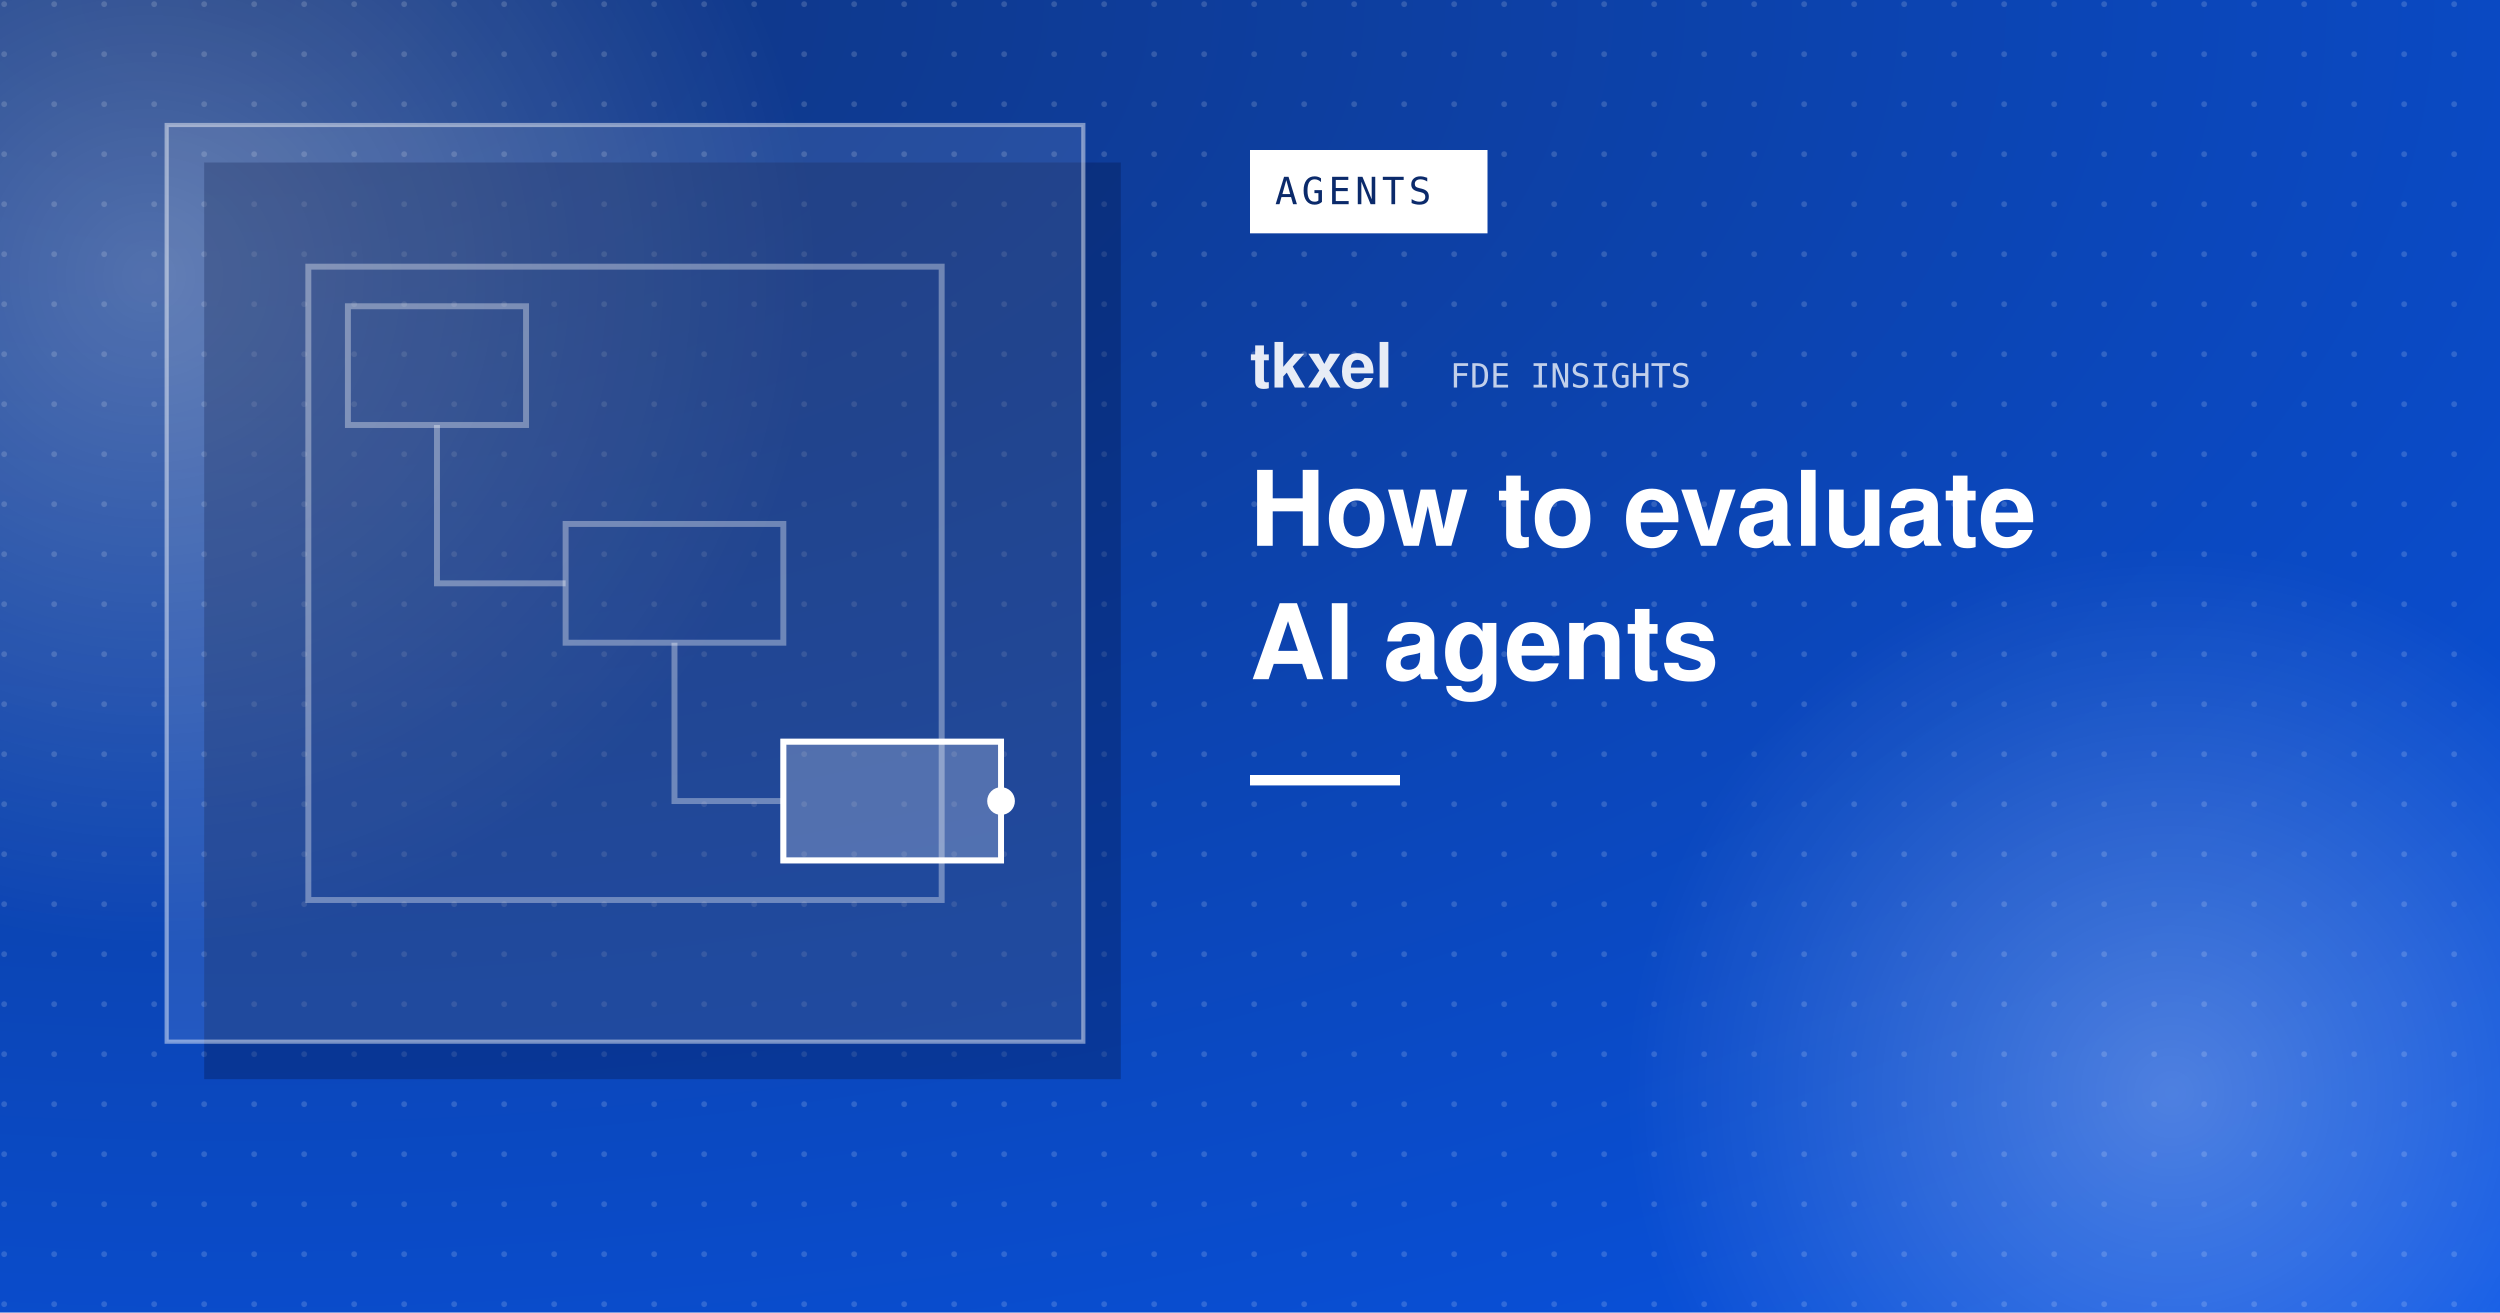
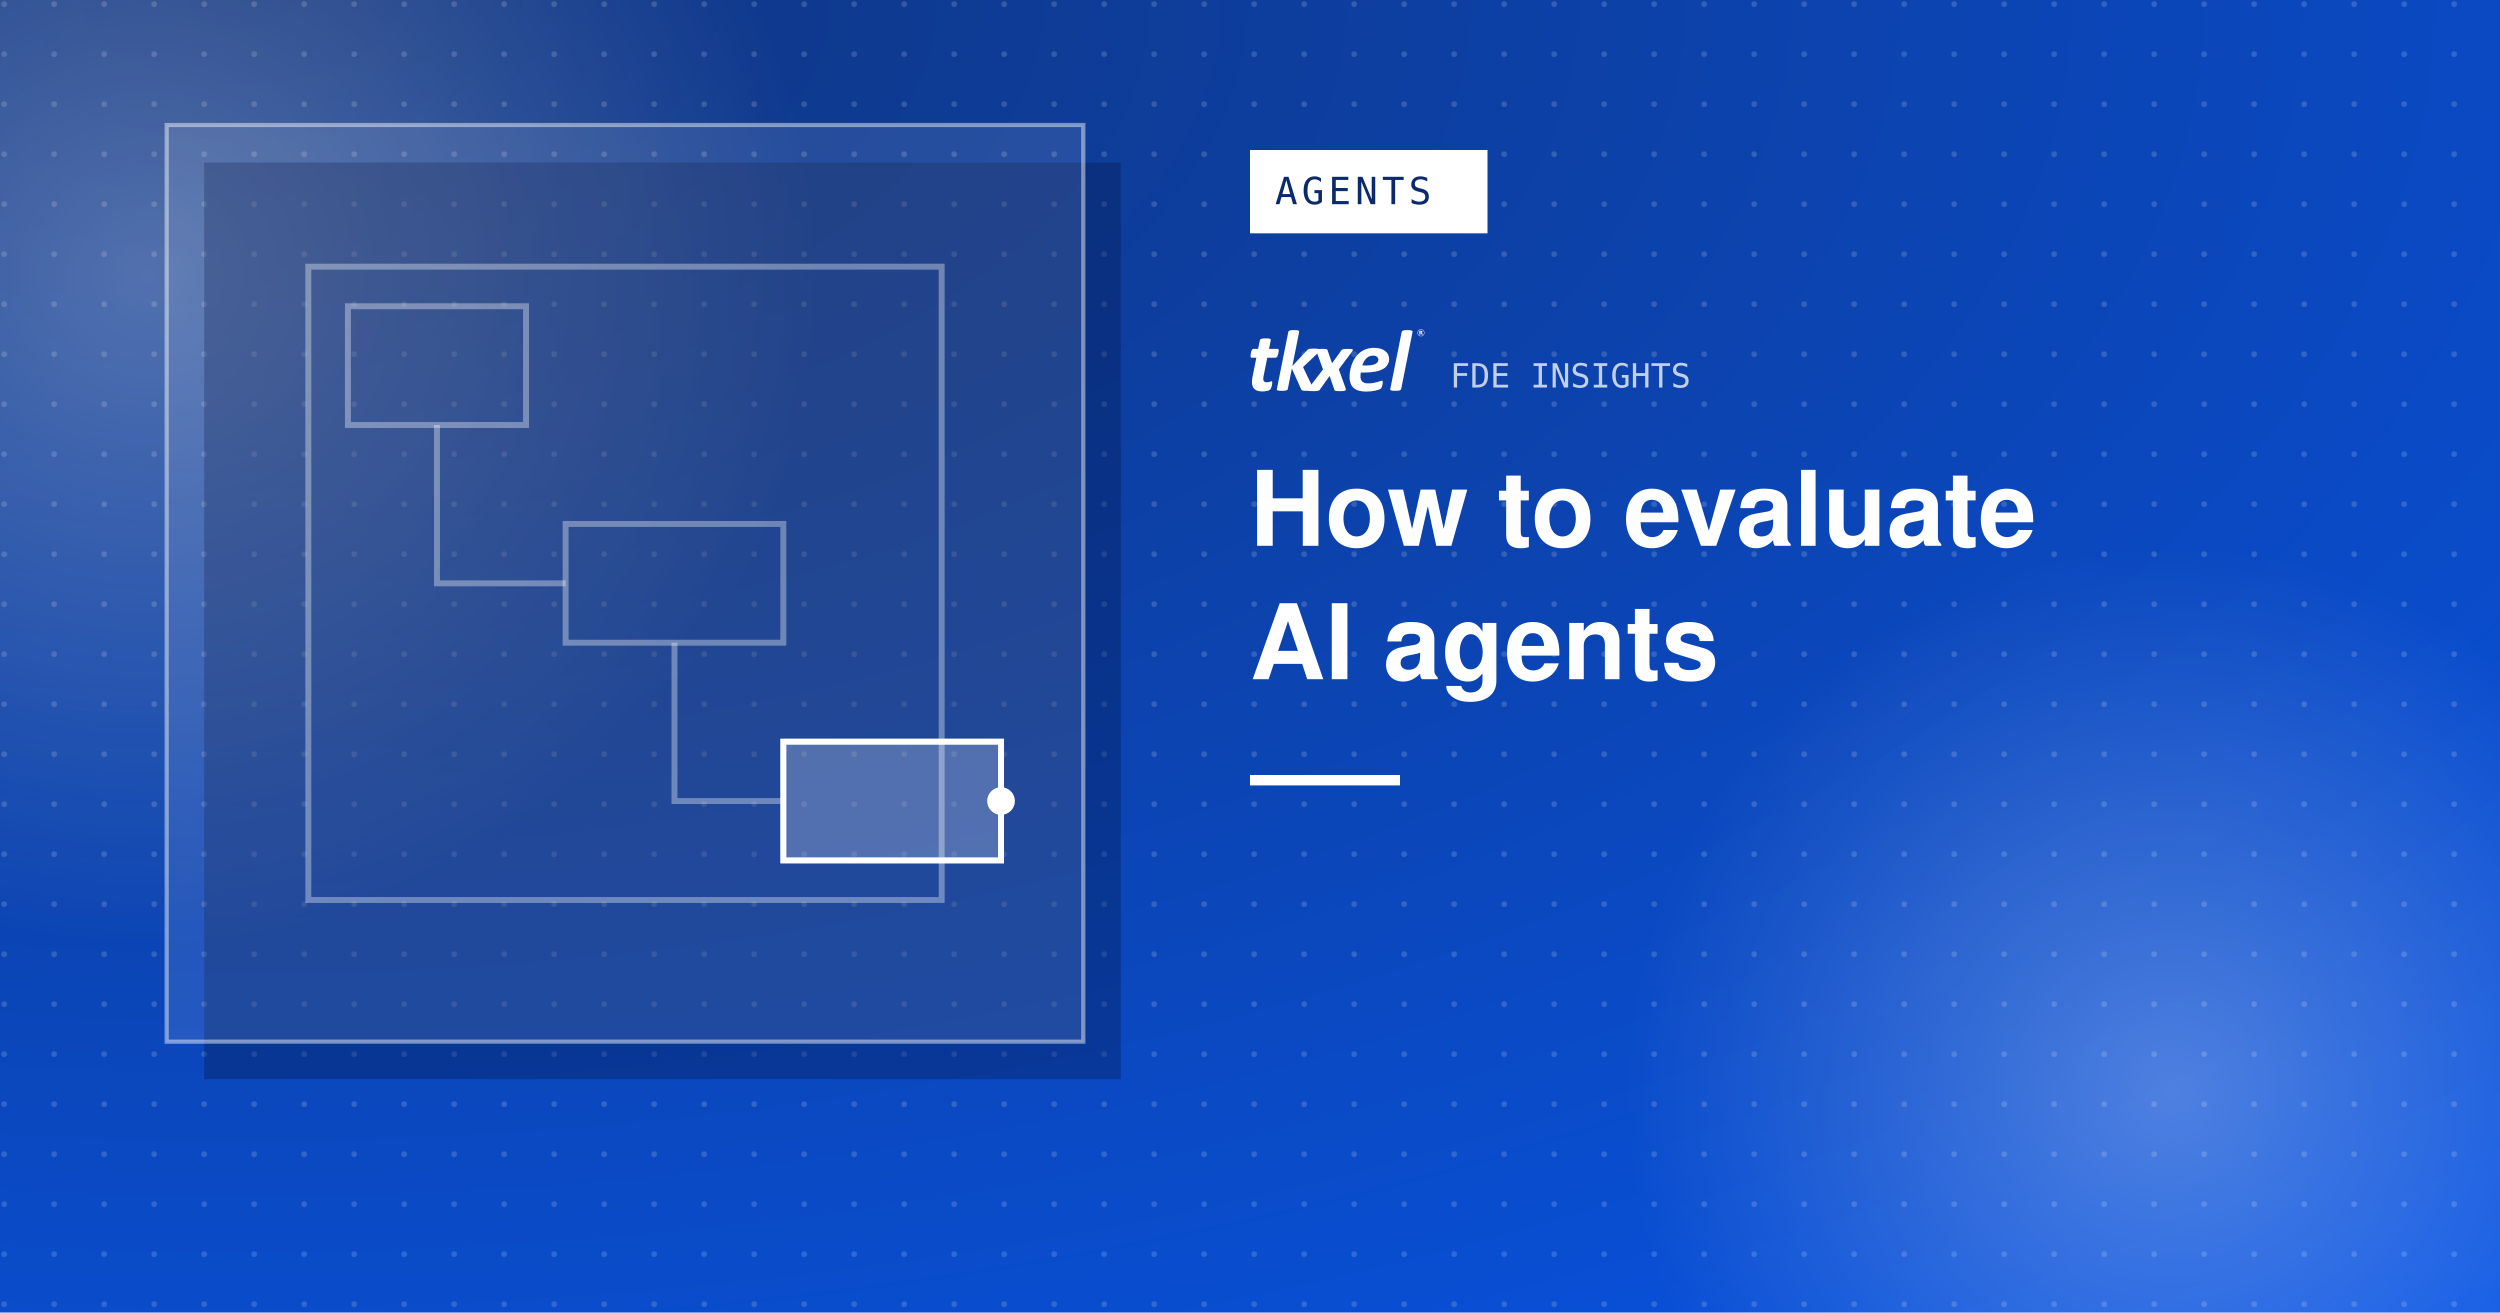
<svg xmlns="http://www.w3.org/2000/svg" viewBox="0 0 1200 630" role="img" aria-label="AGENTS illustration">
  <defs>
    <radialGradient id="bg" cx="10%" cy="0%" r="140%">
      <stop offset="0" stop-color="#10347E" />
      <stop offset="1" stop-color="#0755E9" />
    </radialGradient>
    <radialGradient id="glow">
      <stop offset="0" stop-color="#fff" stop-opacity=".28" />
      <stop offset="1" stop-color="#fff" stop-opacity="0" />
    </radialGradient>
    <pattern id="dots" width="24" height="24" patternUnits="userSpaceOnUse">
      <circle cx="2" cy="2" r="1.4" fill="rgba(255,255,255,.16)" />
    </pattern>
    <style>.m * { stroke-width: 3px; } .m [fill="rgba(255,255,255,.12)"] { fill: rgba(255,255,255,.22); }</style>
  </defs>
  <rect width="1200" height="630" fill="url(#bg)" />
  <circle cx="72" cy="133" r="320" fill="url(#glow)" />
  <circle cx="1042" cy="524" r="260" fill="url(#glow)" />
  <rect width="1200" height="630" fill="url(#dots)" />
  <rect x="98" y="78" width="440" height="440" fill="rgba(4,24,77,.35)" />
  <rect x="80" y="60" width="440" height="440" fill="rgba(255,255,255,.10)" stroke="rgba(255,255,255,.45)" stroke-width="2" />
  <g class="m" transform="translate(110 90) scale(0.95)">
    <g fill="none" stroke="rgba(255,255,255,.35)" stroke-width="1.5">
      <rect x="60" y="60" width="90" height="60" />
      <rect x="170" y="170" width="110" height="60" />
      <rect x="280" y="280" width="110" height="60" />
      <path d="M105 120 V200 H170" />
      <path d="M225 230 V310 H280" />
      <rect x="40" y="40" width="320" height="320" />
    </g>
    <rect x="280" y="280" width="110" height="60" fill="rgba(255,255,255,.12)" stroke="#fff" stroke-width="1.5" />
    <circle cx="390" cy="310" r="7" fill="#fff" />
  </g>
  <text x="600" y="262" font-family="Plus Jakarta Sans, Helvetica, Arial, sans-serif" font-size="50" font-weight="800" fill="#fff">How to evaluate</text>
  <text x="600" y="326" font-family="Plus Jakarta Sans, Helvetica, Arial, sans-serif" font-size="50" font-weight="800" fill="#fff">AI agents</text>
  <rect x="600" y="372" width="72" height="5" fill="#fff" />
  <rect x="600" y="72" width="114" height="40" fill="#fff" />
  <text x="612" y="98" font-family="IBM Plex Mono, Menlo, Consolas, monospace" font-size="18" letter-spacing="2" fill="#0B2A6B">AGENTS</text>
-   <text x="600" y="186" font-family="Plus Jakarta Sans, Helvetica, Arial, sans-serif" font-size="30" font-weight="700" fill="rgba(255,255,255,.9)">tkxel</text>
+   <svg x="600" y="158" width="84" height="30" viewBox="0 0 846.89 303.64">
+     <style>.lg0{fill:#FFFFFF;}.lg1{fill:none;stroke:#FFFFFF;stroke-width:2;}</style>
+     <path class="lg0" d="M36.93,300.01c-5.95-1.52-11.49-4.37-16.16-8.37c-4.44-3.95-7.83-8.96-9.8-14.52 c-2.34-6.94-3.43-14.25-3.25-21.56c0-1.56,0.09-3.36,0.23-5.38c0.14-2.02,0.37-4.18,0.73-6.43c0.32-2.3,0.64-4.6,1.01-6.9 c0.37-2.34,0.73-4.41,1.14-6.25l18.36-91.92H6.43c-0.78,0.05-1.56-0.09-2.24-0.37c-0.69-0.32-1.33-0.78-1.79-1.43 c-1.05-2.11-1.51-4.5-1.28-6.85c0.05-3.17,0.32-6.3,0.73-9.42c0.5-3.86,1.28-7.68,2.38-11.4c0.96-3.4,2.47-6.66,4.44-9.61 c0.64-1.19,1.6-2.16,2.75-2.85c1.14-0.69,2.47-1.1,3.8-1.15h22.62l8.42-42.06c0.27-1.42,1.01-2.76,2.01-3.81 c1.37-1.33,3.02-2.3,4.85-2.85c2.75-0.87,5.59-1.47,8.42-1.7c3.43-0.37,7.78-0.51,13-0.51c4.21-0.05,8.47,0.14,12.68,0.51 c2.7,0.18,5.31,0.78,7.83,1.7c1.51,0.51,2.79,1.52,3.71,2.85c0.64,1.15,0.82,2.53,0.5,3.81l-8.47,42.06h40.75 c0.96-0.09,1.92,0.05,2.79,0.46c0.87,0.41,1.6,1.06,2.11,1.88c0.96,2.11,1.37,4.46,1.28,6.76c-0.05,1.79-0.18,3.59-0.41,5.38 c-0.27,2.21-0.69,4.55-1.14,7.08c-0.5,2.57-1.19,5.1-2.01,7.63c-0.78,2.34-1.74,4.64-2.84,6.85c-0.92,1.88-2.15,3.58-3.57,5.05 c-0.55,0.6-1.24,1.1-1.97,1.43c-0.73,0.32-1.56,0.55-2.38,0.55H82.25L64.49,227.2c-0.41,2.11-0.82,4.59-1.14,7.49 c-0.32,2.34-0.5,4.69-0.5,7.08c-0.18,2.21,0.05,4.46,0.73,6.57c0.69,2.11,1.79,4.09,3.25,5.79c3.57,2.9,8.1,4.32,12.68,3.95 c2.88,0.05,5.77-0.18,8.65-0.73c2.11-0.41,4.21-0.97,6.23-1.7c1.74-0.64,3.25-1.19,4.53-1.7c1.14-0.46,2.34-0.74,3.57-0.74 c0.55,0,1.14,0.14,1.6,0.41c0.5,0.28,0.92,0.69,1.24,1.15c0.92,1.56,1.33,3.36,1.14,5.19c-0.05,3.03-0.32,6.07-0.87,9.1 c-0.55,3.31-1.28,6.62-2.24,9.84c-0.82,2.94-1.88,5.84-3.07,8.64c-0.82,2.16-2.06,4.09-3.57,5.79c-1.65,1.52-3.62,2.76-5.68,3.58 c-2.88,1.24-5.91,2.25-8.97,2.94c-3.66,0.87-7.37,1.56-11.08,2.02c-3.94,0.51-7.87,0.74-11.81,0.74 C51.67,302.72,44.2,301.85,36.93,300.01z M260.54,299.27c-2.75-0.14-5.4-0.64-8.01-1.47c-1.65-0.51-3.07-1.47-4.21-2.76 c-0.96-1.24-1.65-2.67-2.02-4.23l-44.55-99.32l-19.87,99.74c-0.41,1.38-1.19,2.67-2.24,3.68c-1.37,1.24-3.07,2.16-4.85,2.62 c-2.79,0.83-5.68,1.33-8.56,1.56c-3.53,0.37-7.83,0.51-12.86,0.51c-4.26,0.05-8.52-0.14-12.77-0.51 c-2.61-0.23-5.22-0.69-7.69-1.47c-1.51-0.37-2.79-1.29-3.71-2.53c-0.64-1.1-0.82-2.44-0.5-3.68L184.4,13.34 c0.27-1.42,0.96-2.71,1.88-3.81c1.33-1.33,3.02-2.34,4.85-2.85c2.79-0.87,5.68-1.52,8.56-1.79c4.3-0.46,8.65-0.69,13-0.64 c4.26-0.05,8.52,0.18,12.77,0.64c2.66,0.28,5.22,0.87,7.69,1.79c1.51,0.51,2.75,1.52,3.57,2.85c0.55,1.2,0.73,2.53,0.41,3.81 l-32.96,165.46l70.55-75.47c1.33-1.61,2.84-3.08,4.53-4.32c1.88-1.33,3.98-2.3,6.23-2.85c3.02-0.78,6.09-1.29,9.2-1.47 c3.57-0.28,8.06-0.41,13.42-0.41c5.22,0,9.61,0.14,13.09,0.41c2.79,0.14,5.54,0.6,8.24,1.38c1.56,0.41,3.02,1.24,4.12,2.44 c0.78,0.97,1.19,2.16,1.15,3.4c-0.18,2.85-1.19,5.61-2.84,7.91c-2.79,4.14-5.95,7.95-9.43,11.54L256,184.09l43.31,90.87 c1.24,2.85,2.24,5.84,2.98,8.87c0.5,1.93,0.78,3.91,0.87,5.93c0.05,1.61-0.46,3.12-1.37,4.41c-1.24,1.47-2.84,2.57-4.62,3.12 c-2.88,0.97-5.86,1.61-8.88,1.79c-3.71,0.37-8.42,0.51-14.06,0.51C268.55,299.59,264.02,299.5,260.54,299.27z" />
+     <path class="lg0" d="M527.55,299.03c-9.25-2.39-17.86-6.8-25.23-12.87c-6.87-5.93-12.09-13.51-15.2-22.06 c-3.57-10.2-5.31-20.96-5.08-31.81c0.05-10.16,0.96-20.32,2.66-30.34c1.78-10.89,4.67-21.56,8.56-31.9 c3.98-10.57,9.06-20.64,15.2-30.1c6.13-9.51,13.73-18.06,22.48-25.23c9.16-7.45,19.46-13.33,30.54-17.42 c12.68-4.55,26.05-6.76,39.51-6.53c11.17-0.23,22.34,1.29,33.06,4.55c8.29,2.53,15.98,6.57,22.71,12.04 c5.63,4.64,10.16,10.48,13.19,17.1c2.84,6.2,4.3,12.92,4.35,19.76c0.14,9.56-2.2,18.98-6.87,27.35 c-5.17,8.69-12.55,15.9-21.34,20.91c-11.4,6.53-23.85,11.03-36.76,13.42c-17.49,3.36-35.3,4.92-53.11,4.64h-19.46 c-0.55,3.26-1.01,6.43-1.28,9.61c-0.28,3.17-0.41,6.07-0.41,8.78c-0.37,4.69,0.27,9.38,1.79,13.79c1.51,4.41,3.94,8.5,7.1,11.95 c8.01,6.48,18.22,9.56,28.52,8.64c8.38,0.09,16.76-0.6,25.04-2.02c6.55-1.15,13.05-2.62,19.41-4.41 c5.54-1.61,10.16-3.08,13.83-4.41c2.56-1.06,5.27-1.75,8.01-2.02c0.69-0.05,1.37,0.05,1.97,0.28c0.64,0.28,1.19,0.64,1.6,1.19 c0.82,1.43,1.19,3.03,1.05,4.64c-0.05,2.76-0.23,5.52-0.64,8.23c-0.41,3.08-1.01,6.16-1.79,9.19c-0.73,2.94-1.74,5.79-2.98,8.55 c-0.96,2.3-2.33,4.37-4.12,6.11c-2.75,2.3-5.91,4-9.29,5.06c-5.31,1.93-10.76,3.49-16.25,4.64c-7.05,1.52-14.15,2.66-21.34,3.49 c-7.97,0.92-16.02,1.38-24.08,1.38C551,303.44,539.09,302.02,527.55,299.03z M577.18,132.37c-5.49,2.48-10.44,5.93-14.7,10.2 c-4.35,4.5-8.06,9.61-10.9,15.21c-3.07,5.98-5.54,12.23-7.28,18.71h17.72c9.48,0.14,18.95-0.6,28.3-2.21 c6.41-1.06,12.59-3.13,18.36-6.02c4.12-2.07,7.6-5.15,10.12-8.96c2.06-3.31,3.16-7.17,3.16-11.08c0.05-2.71-0.55-5.38-1.69-7.81 c-1.15-2.44-2.84-4.6-4.95-6.25c-5.59-4.09-12.41-6.07-19.32-5.61C589.59,128.42,583.14,129.71,577.18,132.37z M691.65,299.08 c-2.61-0.18-5.22-0.73-7.69-1.56c-1.51-0.46-2.79-1.38-3.71-2.62c-0.64-1.1-0.82-2.44-0.5-3.68l55.54-277.79 c0.27-1.42,0.96-2.71,1.88-3.81c1.37-1.33,3.02-2.34,4.85-2.85c2.79-0.87,5.63-1.47,8.56-1.79c4.3-0.46,8.65-0.69,13-0.64 c4.26-0.05,8.52,0.18,12.77,0.64c2.66,0.28,5.27,0.87,7.74,1.79c1.51,0.51,2.75,1.52,3.57,2.85c0.55,1.2,0.73,2.53,0.41,3.81 l-55.35,277.79c-0.27,1.43-1.01,2.71-2.01,3.68c-1.37,1.2-2.98,2.11-4.72,2.57c-2.75,0.83-5.59,1.33-8.47,1.56 c-3.53,0.37-7.83,0.51-12.87,0.51C700.3,299.67,695.95,299.49,691.65,299.08z M420.83,300.74c-2.66-0.14-5.27-0.6-7.83-1.29 c-1.47-0.32-2.79-1.15-3.71-2.34c-0.64-1.06-1.1-2.16-1.37-3.4l-22.8-66.55l-47.66,66.83c-0.78,1.19-1.74,2.3-2.84,3.26 c-1.56,1.15-3.39,1.89-5.26,2.21c-3.21,0.64-6.46,1.1-9.71,1.29c-4.03,0.28-9.39,0.41-16.16,0.41c-6.04,0-10.9-0.18-14.56-0.51 c-2.75-0.14-5.49-0.78-8.01-1.89c-0.73-0.28-1.33-0.73-1.74-1.42c-0.41-0.64-0.6-1.43-0.5-2.21c0.46-2.11,1.37-4.09,2.66-5.79 l71.65-93.81l-31.45-87.05c-0.78-1.98-1.05-4.14-0.87-6.25c0.18-0.87,0.6-1.7,1.14-2.39c0.55-0.69,1.28-1.24,2.11-1.56 c2.79-1.19,5.82-1.88,8.88-2.02c4.03-0.37,9.34-0.51,15.93-0.51c5.77,0,10.3,0.09,13.6,0.32c2.56,0.09,5.08,0.41,7.6,0.97 c1.42,0.23,2.66,0.92,3.57,2.02c0.69,1.06,1.24,2.25,1.56,3.49l21.98,62.97l45.42-62.97c0.82-1.1,1.74-2.07,2.75-2.94 c1.37-1.01,2.98-1.75,4.67-2.11c2.7-0.64,5.45-1.06,8.24-1.29c3.39-0.28,7.97-0.41,13.73-0.41c6.46,0,11.63,0.14,15.52,0.41 c2.93,0.09,5.82,0.64,8.56,1.7c1.83,0.83,2.66,2.02,2.43,3.49c-0.55,2.21-1.6,4.27-3.07,6.02l-65.47,87.7l33.7,93.81 c0.69,1.89,0.82,3.95,0.41,5.93c-0.32,0.87-0.87,1.7-1.51,2.35c-0.69,0.64-1.51,1.15-2.38,1.47c-3.02,1.19-6.18,1.84-9.43,2.02 c-4.07,0.37-9.39,0.51-15.84,0.51C428.84,301.2,424.22,301.06,420.83,300.74z" />
+     <path class="lg1" d="M828.96,33.77c8.9,0,16.11-7.21,16.11-16.11c0-8.9-7.21-16.11-16.11-16.11s-16.11,7.21-16.11,16.11 C812.85,26.56,820.06,33.77,828.96,33.77z" />
+     <path class="lg0" d="M827.96,16.2c1,0,1.73-0.2,2.16-0.58c0.44-0.36,0.67-0.98,0.67-1.86c0-0.86-0.24-1.46-0.67-1.84 c-0.44-0.36-1.16-0.55-2.16-0.55h-2.04v4.82H827.96z M825.93,19.53v7.1h-4.84V7.87h7.39c2.48,0,4.28,0.42,5.42,1.26 c1.16,0.82,1.73,2.13,1.73,3.93c0,1.24-0.29,2.26-0.89,3.06c-0.6,0.78-1.49,1.38-2.71,1.75c0.67,0.16,1.26,0.51,1.78,1.04 c0.53,0.53,1.06,1.33,1.58,2.42l2.64,5.31h-5.15l-2.29-4.66c-0.46-0.93-0.93-1.58-1.4-1.91c-0.47-0.35-1.11-0.53-1.89-0.53H825.93 z" />
+   </svg>
  <text x="696" y="186" font-family="IBM Plex Mono, Menlo, monospace" font-size="16" fill="rgba(255,255,255,.75)">FDE INSIGHTS</text>
</svg>
